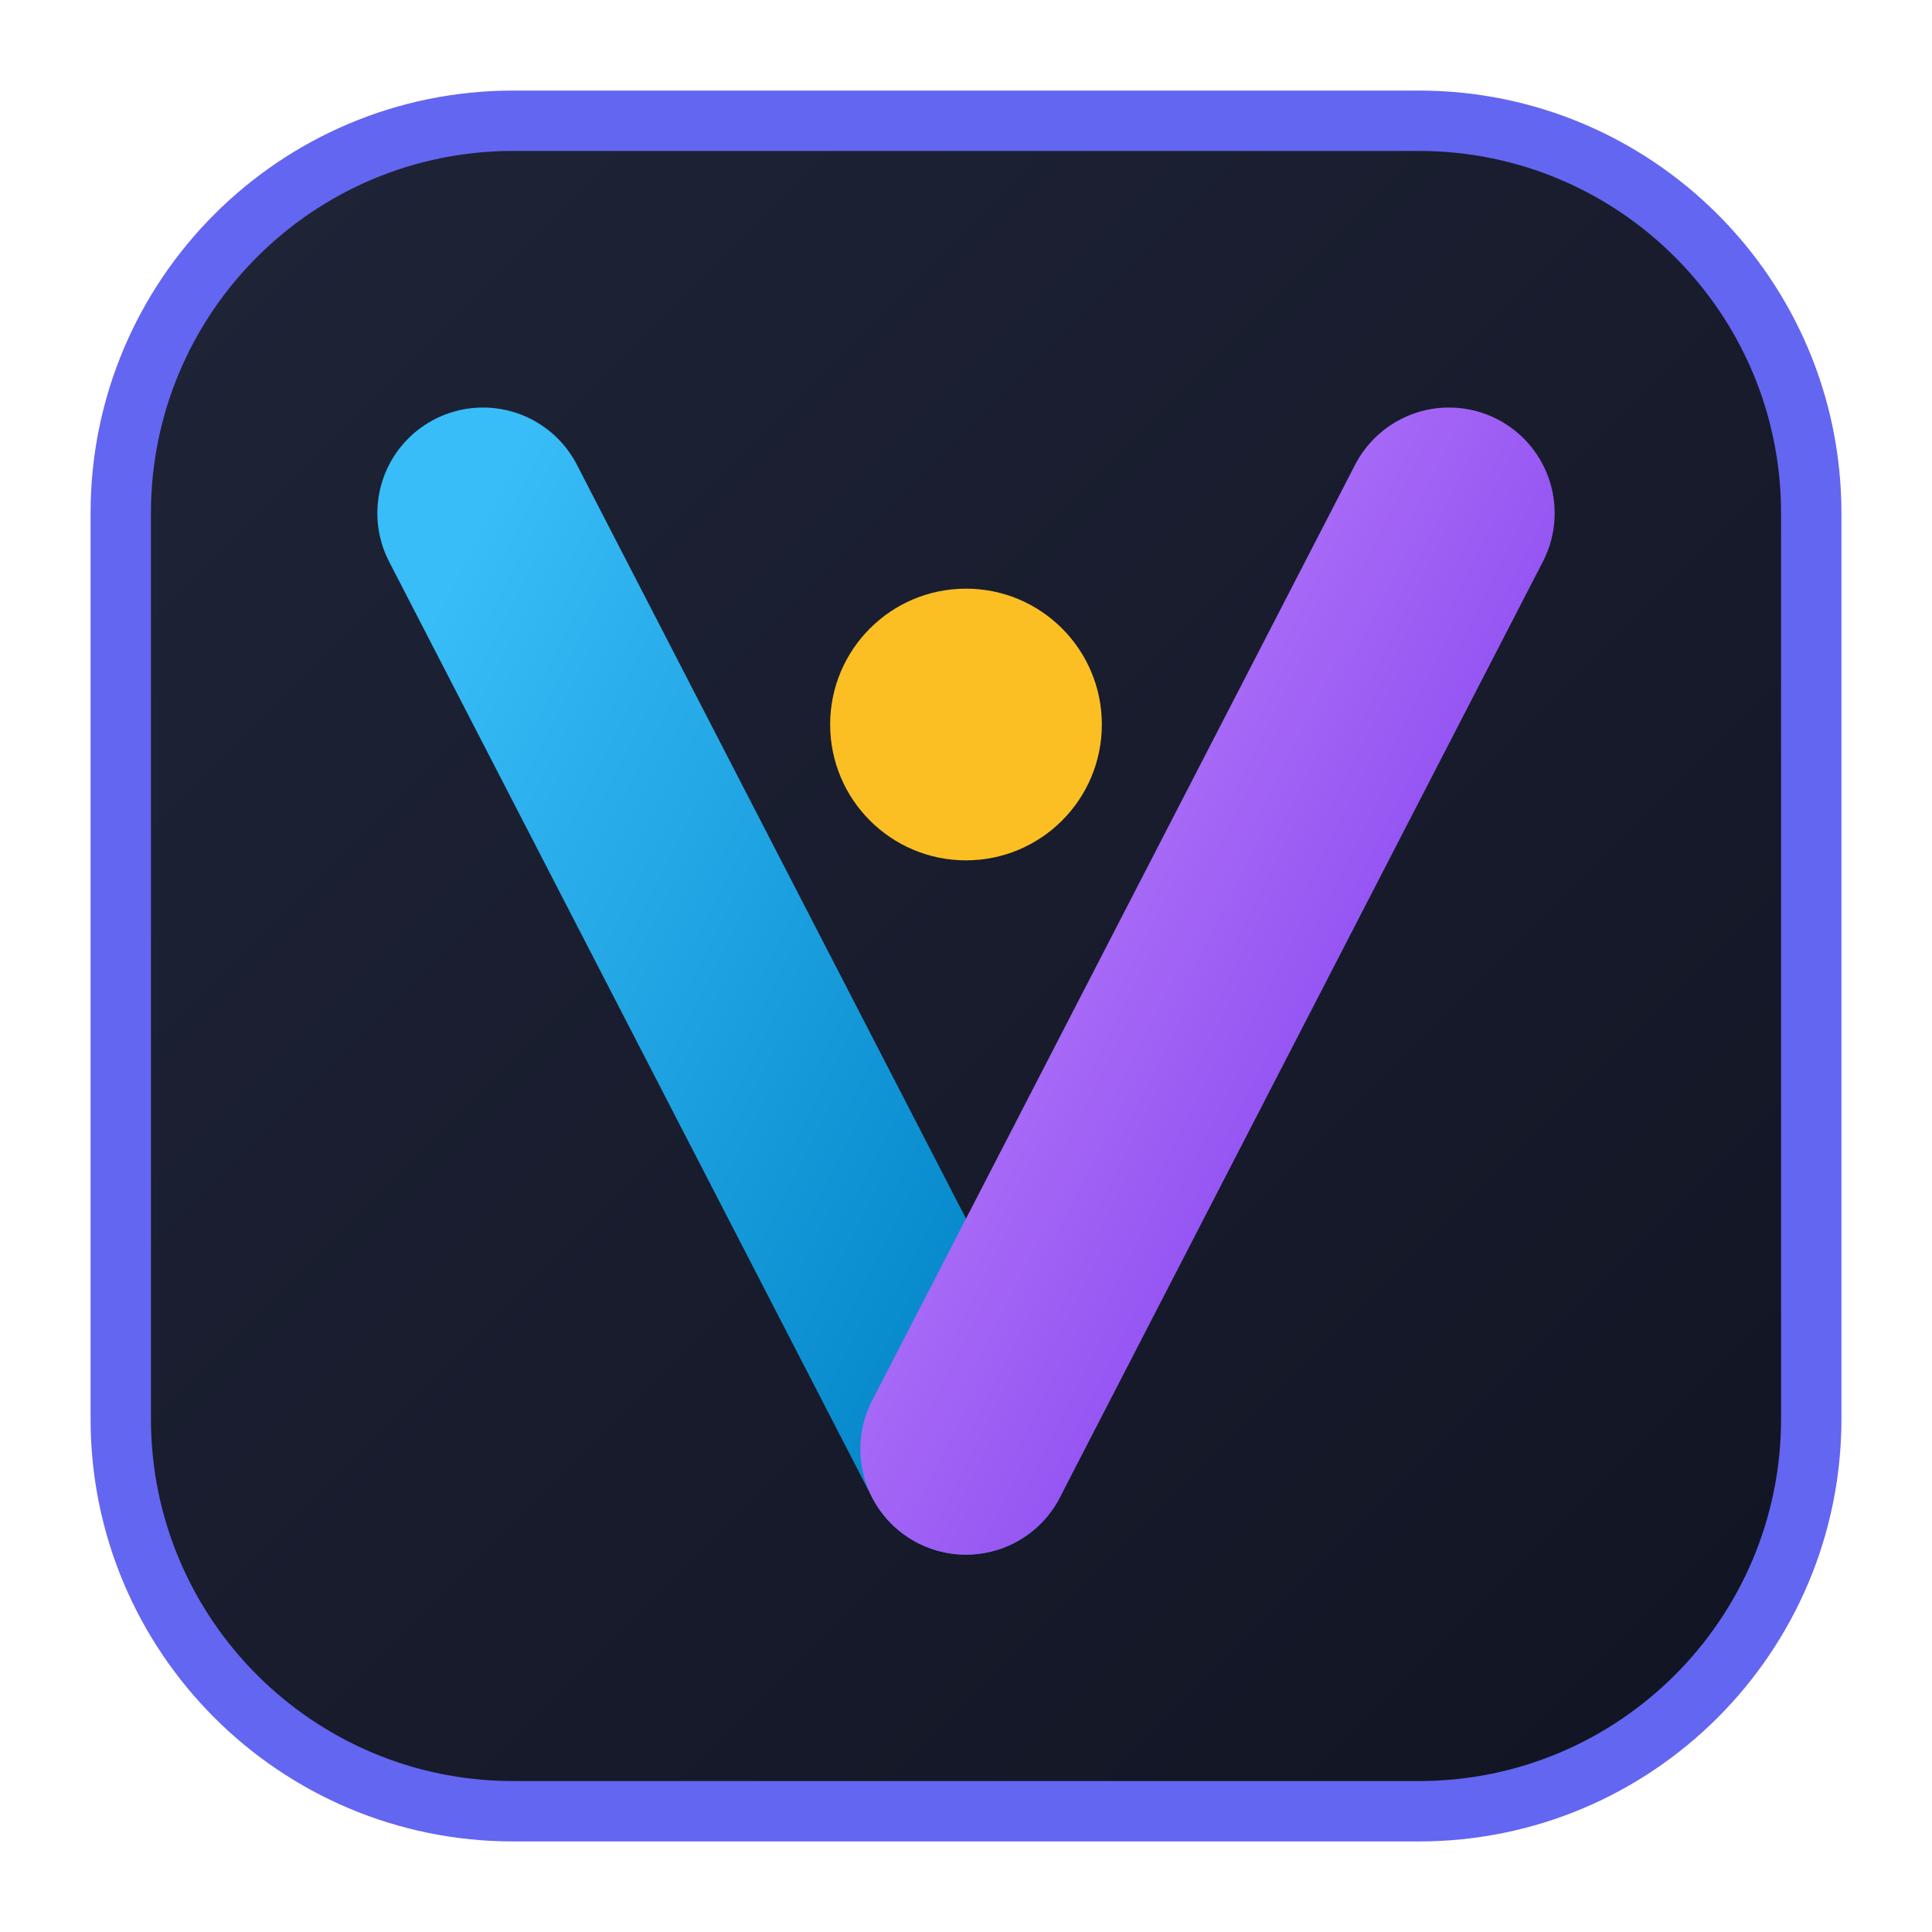
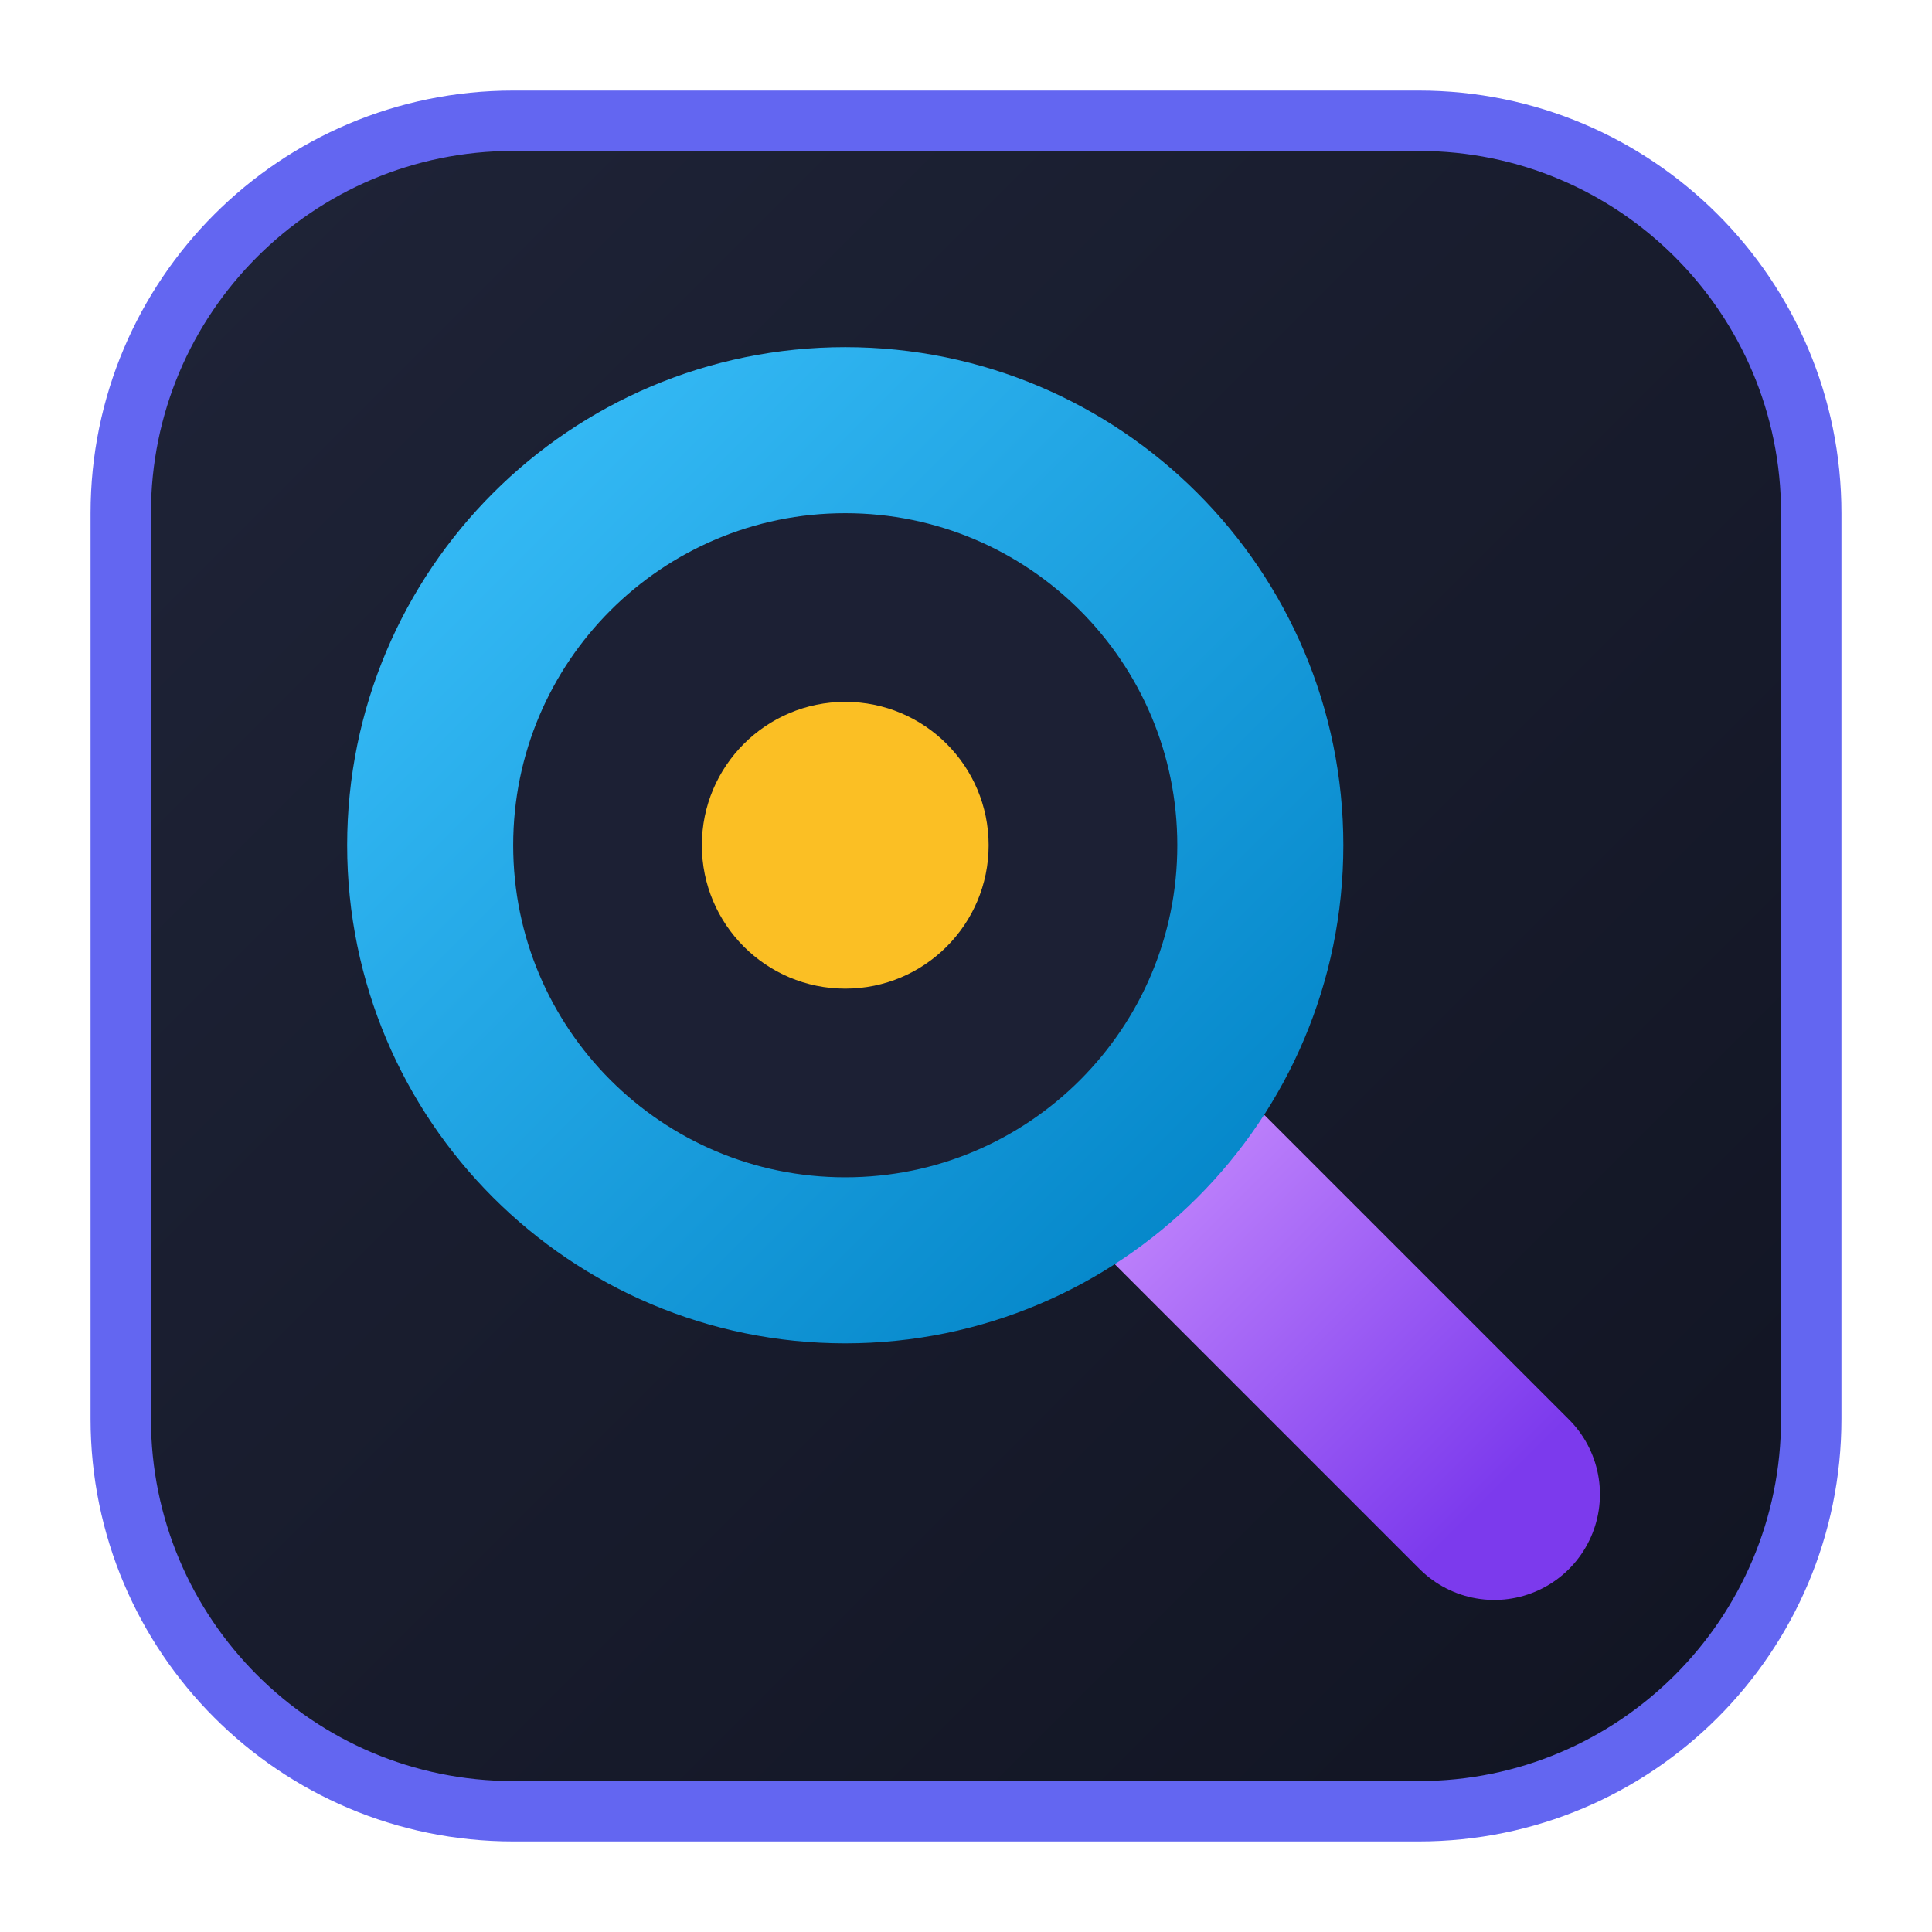
<svg xmlns="http://www.w3.org/2000/svg" viewBox="0 0 128 128" width="128" height="128">
  <defs>
    <linearGradient id="bgGrad" x1="0%" y1="0%" x2="100%" y2="100%">
      <stop offset="0%" stop-color="#1f2438" />
      <stop offset="100%" stop-color="#111422" />
    </linearGradient>
-     <linearGradient id="armLeft" x1="0%" y1="0%" x2="100%" y2="100%">
+     <linearGradient id="ring" x1="0%" y1="0%" x2="100%" y2="100%">
      <stop offset="0%" stop-color="#38bdf8" />
      <stop offset="100%" stop-color="#0284c7" />
    </linearGradient>
-     <linearGradient id="armRight" x1="0%" y1="0%" x2="100%" y2="100%">
+     <linearGradient id="handle" x1="0%" y1="0%" x2="100%" y2="100%">
      <stop offset="0%" stop-color="#c084fc" />
      <stop offset="100%" stop-color="#7c3aed" />
    </linearGradient>
  </defs>
  <rect x="8" y="8" width="112" height="112" rx="26" fill="url(#bgGrad)" stroke="#6366f1" stroke-width="4" />
-   <path d="M 32 34 L 64 96" stroke="url(#armLeft)" stroke-width="14" stroke-linecap="round" />
-   <path d="M 64 96 L 96 34" stroke="url(#armRight)" stroke-width="14" stroke-linecap="round" />
-   <circle cx="64" cy="48" r="9" fill="#fbbf24" />
+   <path d="M 77 77 L 99 99" stroke="url(#handle)" stroke-width="14" stroke-linecap="round" />
+   <circle cx="56" cy="56" r="27.5" fill="#1c2034" stroke="url(#ring)" stroke-width="11" />
+   <circle cx="56" cy="56" r="9.5" fill="#fbbf24" />
</svg>
